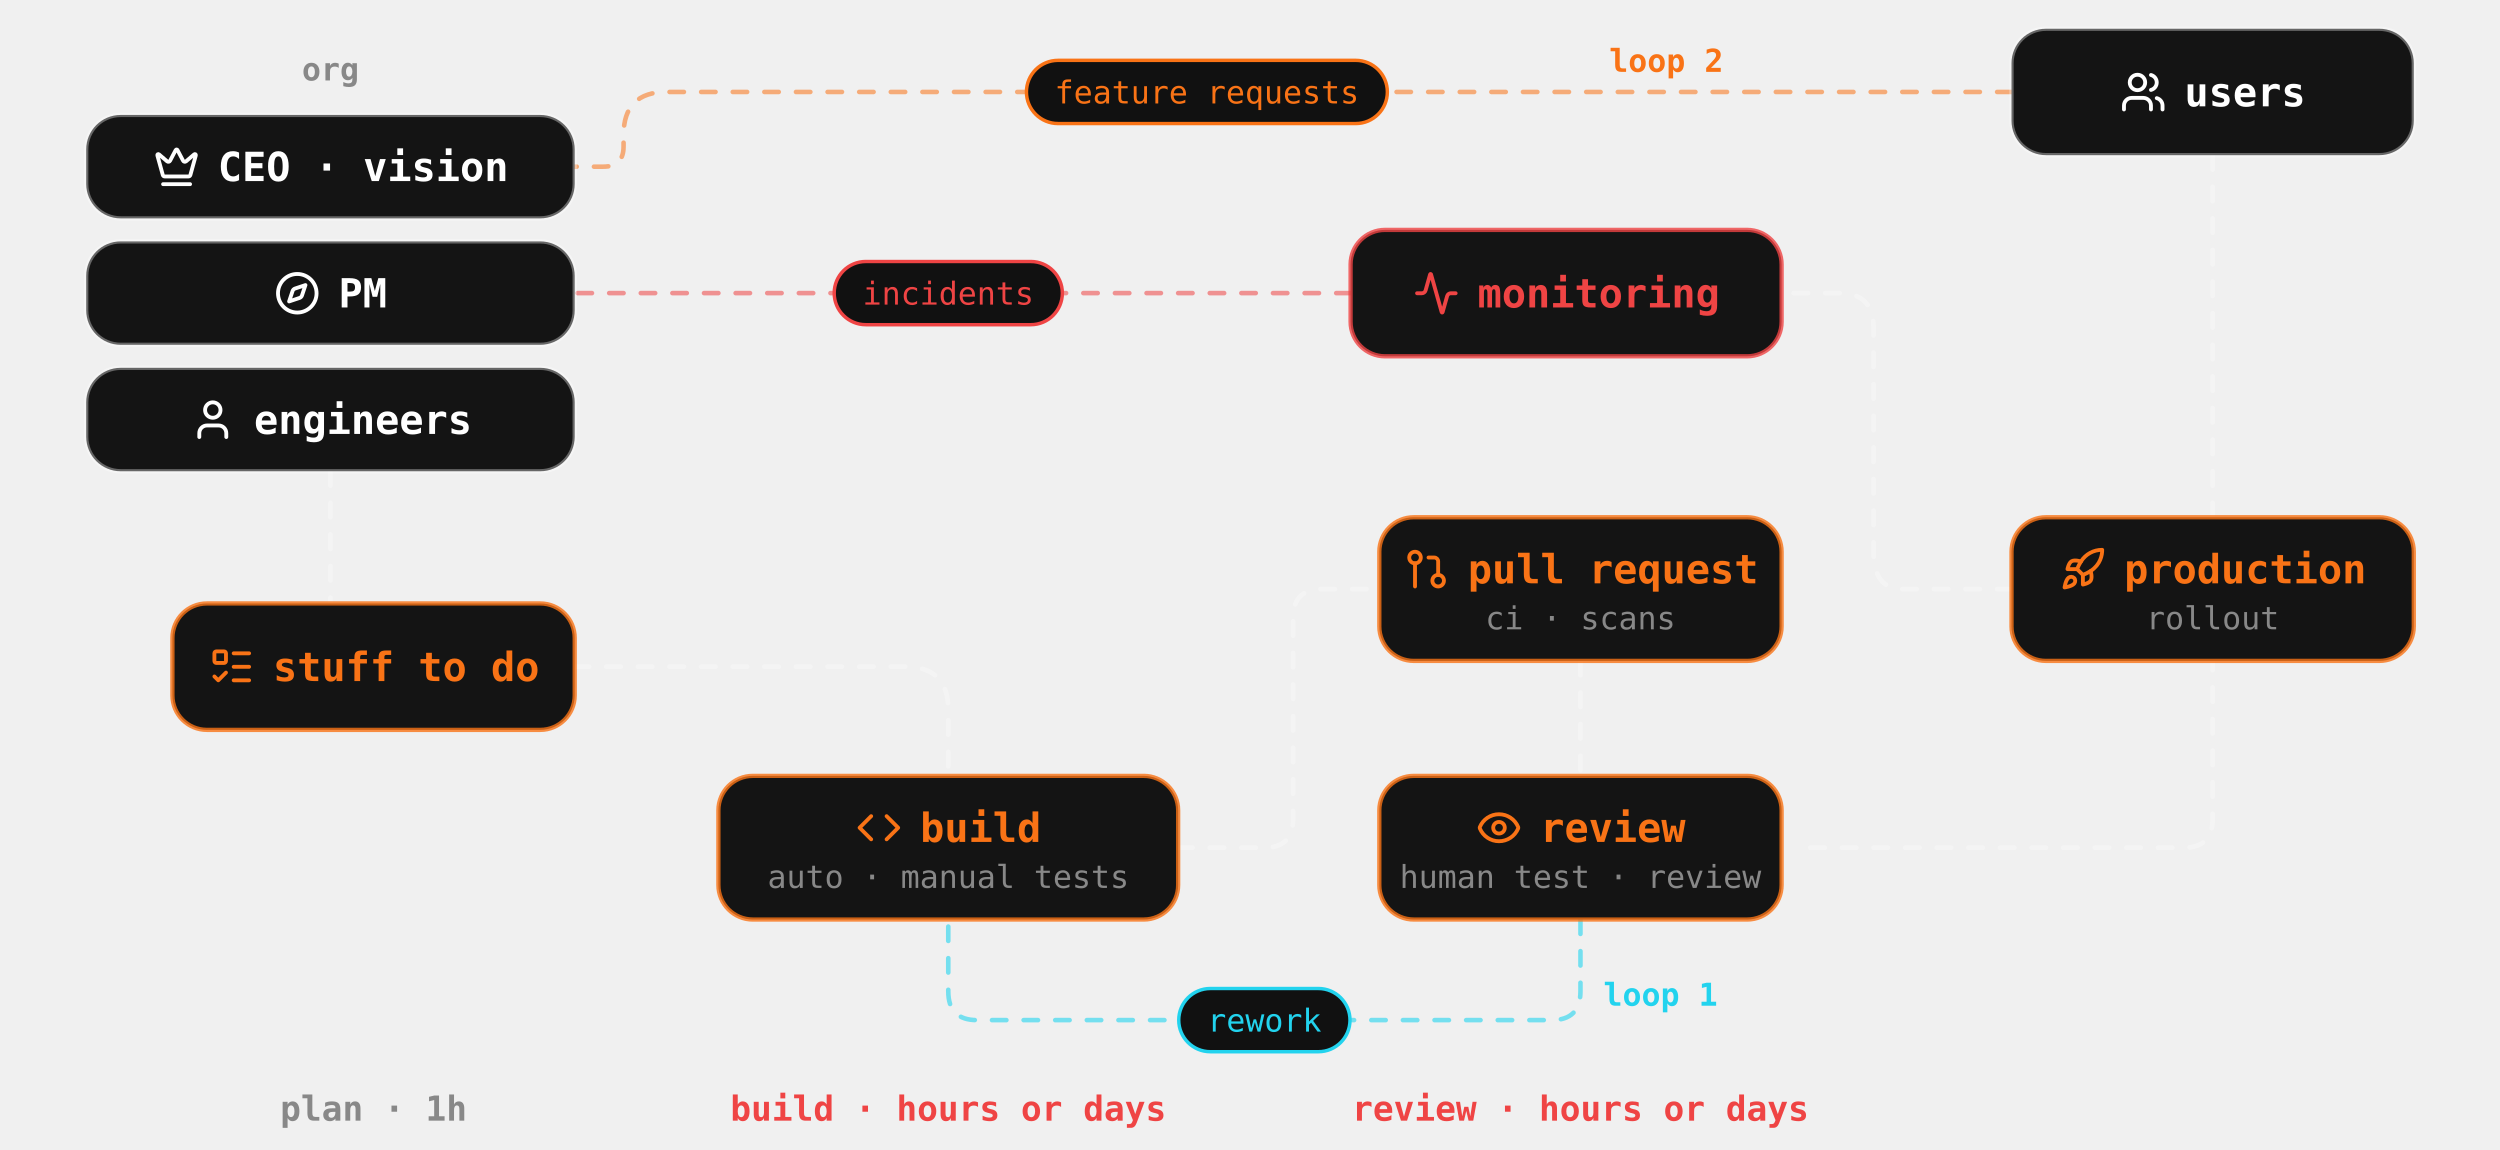
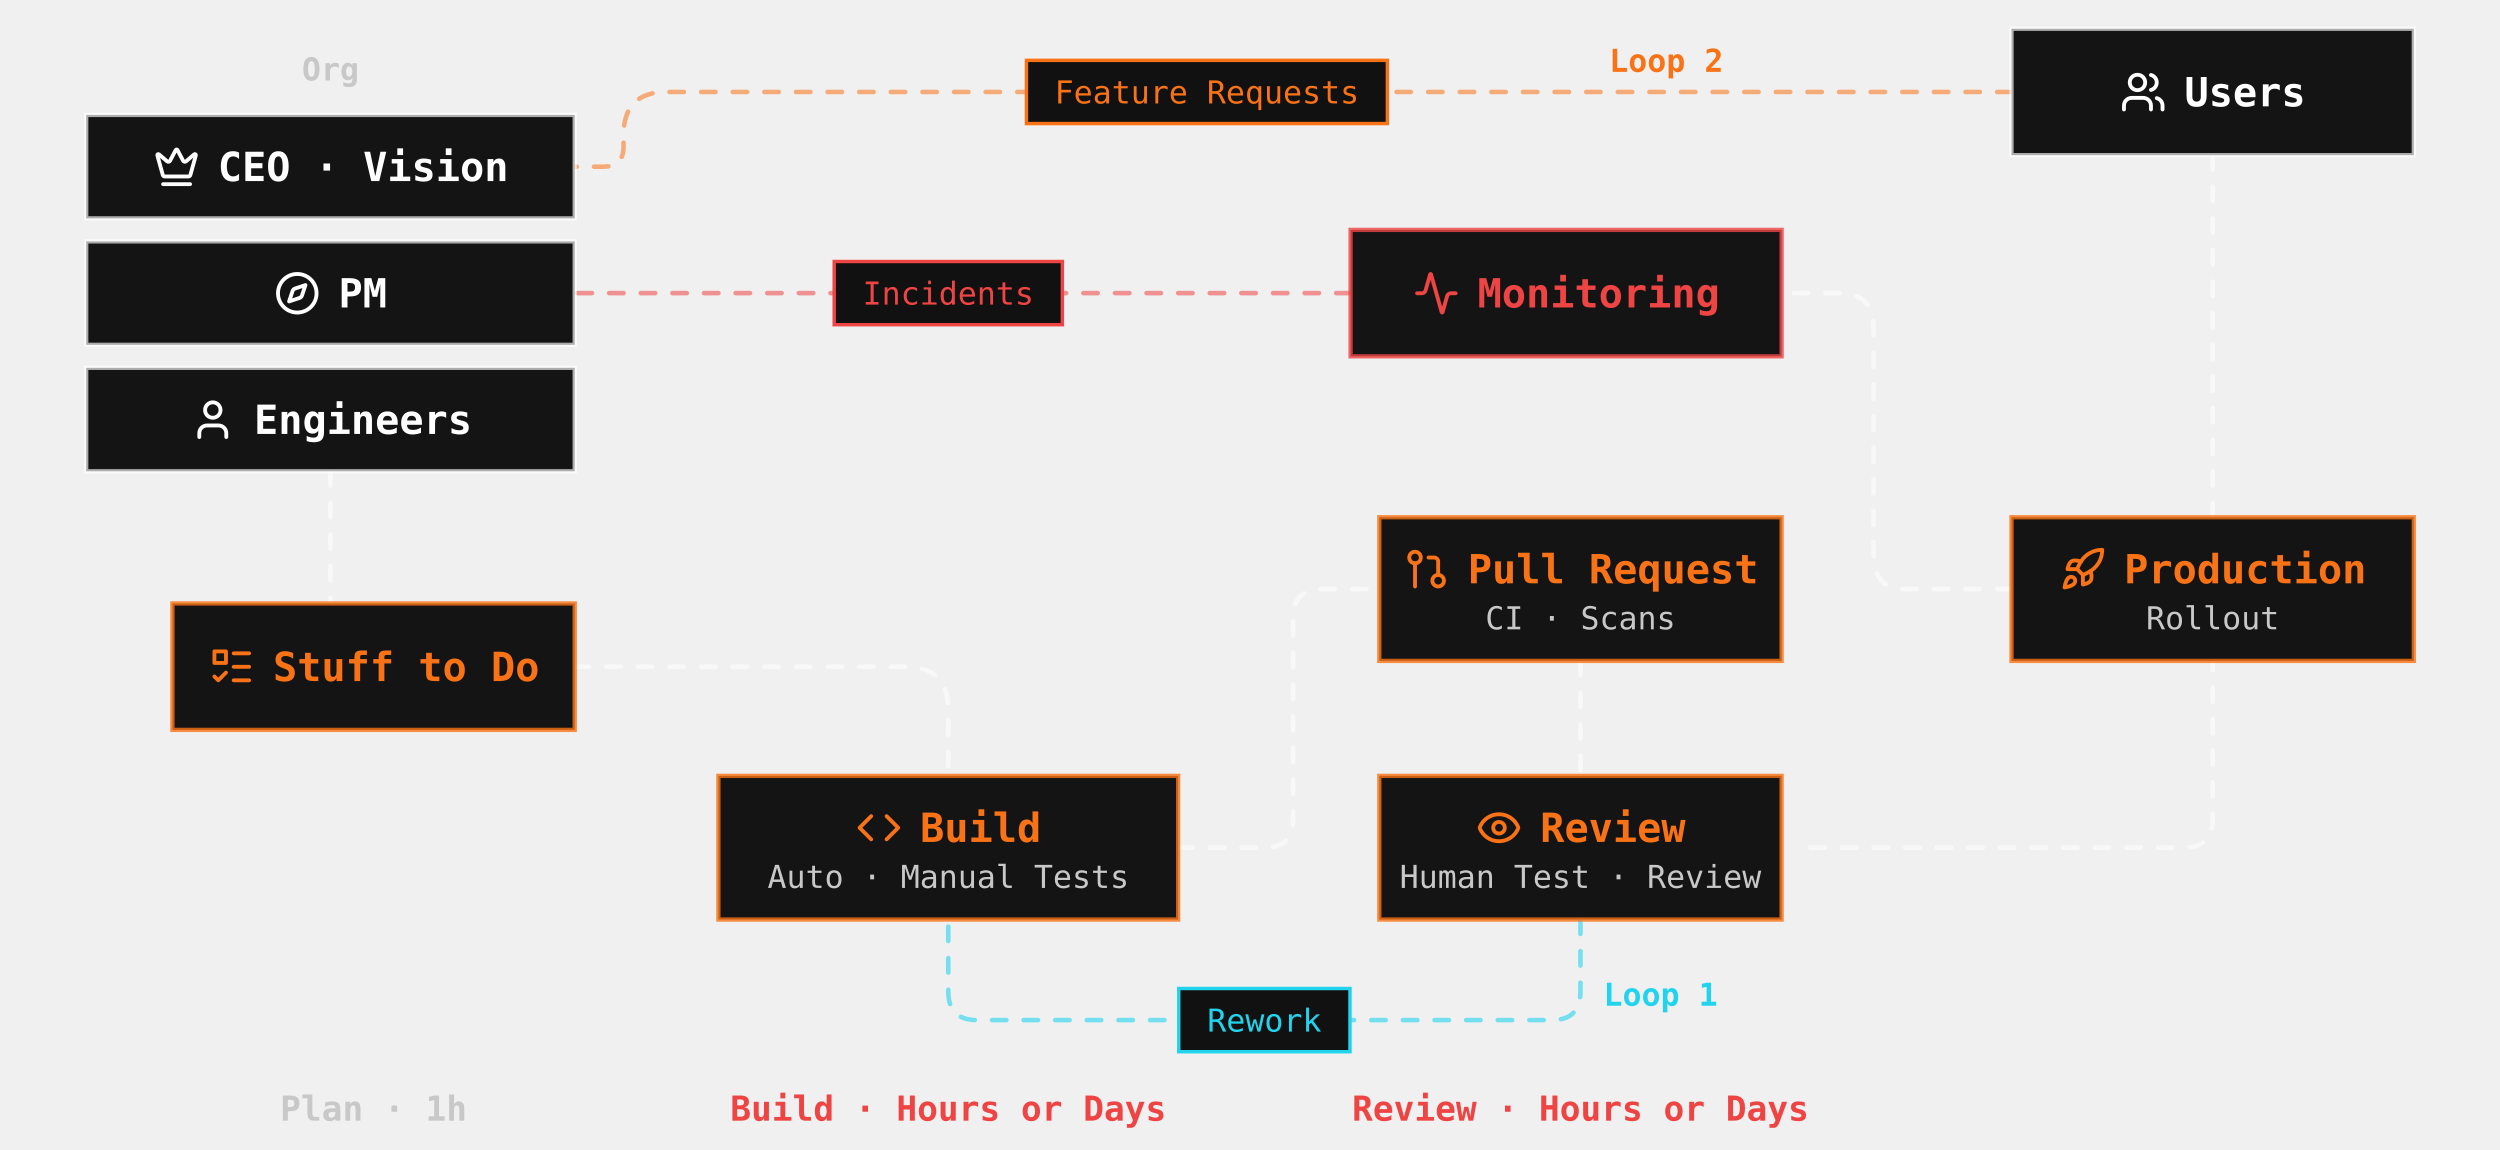
<svg xmlns="http://www.w3.org/2000/svg" viewBox="0 20 870 400" font-family="Space Mono, ui-monospace, Menlo, monospace">
  <defs>
    <path id="ep" d="M115 184 V230" />
    <path id="pb" d="M200 252 H315 Q330 252 330 267 V295" />
    <path id="bp" d="M410 315 H440 Q450 315 450 305 V235 Q450 225 460 225 H480" />
    <path id="pr" d="M550 250 V295" />
    <path id="rp" d="M630 315 H760 Q770 315 770 305 V245" />
    <path id="pu" d="M770 200 V70" />
    <path id="pm" d="M700 225 H662 Q652 225 652 212 V134 Q652 122 640 122 H620" />
    <path id="uo" d="M700 52 H232 Q217 52 217 67 V71 Q217 78 210 78 H190" />
    <path id="mo" d="M470 122 H190" />
    <path id="rb" d="M550 340 V365 Q550 375 540 375 H340 Q330 375 330 365 V335" />
  </defs>
-   <g fill="none" stroke="rgba(255,255,255,0.3)" stroke-width="1.6" stroke-dasharray="5 6" stroke-linecap="round">
+   <g fill="none" stroke="rgba(255,255,255,0.55)" stroke-width="1.6" stroke-dasharray="5 6" stroke-linecap="round">
    <use href="#ep" />
    <use href="#pb" />
    <use href="#bp" />
    <use href="#pr" />
    <use href="#rp" />
    <use href="#pu" />
    <use href="#pm" />
    <animate attributeName="stroke-dashoffset" from="0" to="-22" dur="1s" repeatCount="indefinite" />
  </g>
  <g fill="none" stroke="rgba(249,115,22,0.55)" stroke-width="1.6" stroke-dasharray="5 6" stroke-linecap="round">
    <use href="#uo" />
    <animate attributeName="stroke-dashoffset" from="0" to="-22" dur="1s" repeatCount="indefinite" />
  </g>
  <g fill="none" stroke="rgba(239,68,68,0.55)" stroke-width="1.6" stroke-dasharray="5 6" stroke-linecap="round">
    <use href="#mo" />
    <animate attributeName="stroke-dashoffset" from="0" to="-22" dur="1s" repeatCount="indefinite" />
  </g>
  <g fill="none" stroke="rgba(34,211,238,0.6)" stroke-width="1.6" stroke-dasharray="5 6" stroke-linecap="round">
    <use href="#rb" />
    <animate attributeName="stroke-dashoffset" from="0" to="-22" dur="1s" repeatCount="indefinite" />
  </g>
  <circle r="5" fill="#f97316">
    <animateMotion dur="2s" begin="-2.0s" repeatCount="indefinite" keyPoints="0;1;1" keyTimes="0;0.6;1" calcMode="linear">
      <mpath href="#ep" />
    </animateMotion>
  </circle>
  <circle r="5" fill="#f97316">
    <animateMotion dur="2s" begin="-1.67s" repeatCount="indefinite" keyPoints="0;1;1" keyTimes="0;0.6;1" calcMode="linear">
      <mpath href="#pb" />
    </animateMotion>
  </circle>
  <circle r="5" fill="#f97316">
    <animateMotion dur="2s" begin="-1.34s" repeatCount="indefinite" keyPoints="0;1;1" keyTimes="0;0.6;1" calcMode="linear">
      <mpath href="#bp" />
    </animateMotion>
  </circle>
  <circle r="5" fill="#f97316">
    <animateMotion dur="2s" begin="-1.01s" repeatCount="indefinite" keyPoints="0;1;1" keyTimes="0;0.6;1" calcMode="linear">
      <mpath href="#pr" />
    </animateMotion>
  </circle>
  <circle r="5" fill="#f97316">
    <animateMotion dur="2s" begin="-0.68s" repeatCount="indefinite" keyPoints="0;1;1" keyTimes="0;0.6;1" calcMode="linear">
      <mpath href="#rp" />
    </animateMotion>
  </circle>
  <circle r="5" fill="#f97316">
    <animateMotion dur="2s" begin="-0.35s" repeatCount="indefinite" keyPoints="0;1;1" keyTimes="0;0.6;1" calcMode="linear">
      <mpath href="#pu" />
    </animateMotion>
  </circle>
  <circle r="5" fill="#fff">
    <animateMotion dur="2.5s" begin="-1s" repeatCount="indefinite" keyPoints="0;1;1" keyTimes="0;0.6;1" calcMode="linear">
      <mpath href="#pm" />
    </animateMotion>
  </circle>
  <circle r="5" fill="#fff">
    <animateMotion dur="5s" begin="-2s" repeatCount="indefinite" keyPoints="0;1;1" keyTimes="0;0.6;1" calcMode="linear">
      <mpath href="#uo" />
    </animateMotion>
  </circle>
  <circle r="5" fill="#ef4444">
    <animateMotion dur="4s" begin="-1.5s" repeatCount="indefinite" keyPoints="0;1;1" keyTimes="0;0.6;1" calcMode="linear">
      <mpath href="#mo" />
    </animateMotion>
  </circle>
  <circle r="5" fill="#22d3ee">
    <animateMotion dur="6s" begin="-3s" repeatCount="indefinite" keyPoints="0;1;1" keyTimes="0;0.6;1" calcMode="linear">
      <mpath href="#rb" />
    </animateMotion>
  </circle>
-   <text x="115" y="48" text-anchor="middle" font-size="11" font-weight="700" fill="#888">org</text>
-   <rect x="30" y="60" width="170" height="36" rx="12" fill="#141414" stroke="#fff" stroke-width="1.5" stroke-opacity="0.35" />
+   <text x="115" y="48" text-anchor="middle" font-size="11" font-weight="700" fill="#c8c8c8">Org</text>
+   <rect x="30" y="60" width="170" height="36" rx="0" fill="#141414" stroke="#fff" stroke-width="1.5" stroke-opacity="0.65" />
  <g transform="translate(53.4 70.0) scale(0.671)" fill="none" stroke="#fff" stroke-width="2" stroke-linecap="round" stroke-linejoin="round">
    <path d="M11.562 3.266a.5.5 0 0 1 .876 0L15.39 8.87a1 1 0 0 0 1.516.294L21.183 5.5a.5.5 0 0 1 .798.519l-2.834 10.246a1 1 0 0 1-.956.734H5.81a1 1 0 0 1-.957-.734L2.02 6.02a.5.5 0 0 1 .798-.519l4.276 3.664a1 1 0 0 0 1.516-.294z" />
    <path d="M5 21h14" />
  </g>
-   <text x="75.8" y="83.0" font-size="14" font-weight="700" fill="#fff">CEO · vision</text>
-   <rect x="30" y="104" width="170" height="36" rx="12" fill="#141414" stroke="#fff" stroke-width="1.5" stroke-opacity="0.35" />
+   <text x="75.8" y="83.0" font-size="14" font-weight="700" fill="#fff">CEO · Vision</text>
+   <rect x="30" y="104" width="170" height="36" rx="0" fill="#141414" stroke="#fff" stroke-width="1.5" stroke-opacity="0.65" />
  <g transform="translate(95.4 114.0) scale(0.671)" fill="none" stroke="#fff" stroke-width="2" stroke-linecap="round" stroke-linejoin="round">
    <circle cx="12" cy="12" r="10" />
    <path d="m16.24 7.76-1.804 5.411a2 2 0 0 1-1.265 1.265L7.76 16.24l1.804-5.411a2 2 0 0 1 1.265-1.265z" />
  </g>
  <text x="117.8" y="127.0" font-size="14" font-weight="700" fill="#fff">PM</text>
-   <rect x="30" y="148" width="170" height="36" rx="12" fill="#141414" stroke="#fff" stroke-width="1.5" stroke-opacity="0.35" />
+   <rect x="30" y="148" width="170" height="36" rx="0" fill="#141414" stroke="#fff" stroke-width="1.5" stroke-opacity="0.65" />
  <g transform="translate(66.0 158.0) scale(0.671)" fill="none" stroke="#fff" stroke-width="2" stroke-linecap="round" stroke-linejoin="round">
    <path d="M19 21v-2a4 4 0 0 0-4-4H9a4 4 0 0 0-4 4v2" />
    <circle cx="12" cy="7" r="4" />
  </g>
-   <text x="88.4" y="171.0" font-size="14" font-weight="700" fill="#fff">engineers</text>
-   <rect x="60" y="230" width="140" height="44" rx="12" fill="#141414" stroke="#f97316" stroke-width="1.5" stroke-opacity="0.8" />
-   <rect x="60" y="230" width="140" height="44" rx="12" fill="rgba(249,115,22,0.1)" stroke="#f97316" stroke-width="1.5" opacity="0">
+   <text x="88.4" y="171.0" font-size="14" font-weight="700" fill="#fff">Engineers</text>
+   <rect x="60" y="230" width="140" height="44" rx="0" fill="#141414" stroke="#f97316" stroke-width="1.5" stroke-opacity="0.8" />
+   <rect x="60" y="230" width="140" height="44" rx="0" fill="rgba(249,115,22,0.1)" stroke="#f97316" stroke-width="1.5" opacity="0">
    <animate attributeName="opacity" values="0;0;0.7;0;0" keyTimes="0;0.6;0.62;0.85;1" dur="2s" begin="-1.67s" repeatCount="indefinite" />
  </rect>
  <g transform="translate(72.6 244.0) scale(0.671)" fill="none" stroke="#f97316" stroke-width="2" stroke-linecap="round" stroke-linejoin="round">
    <path d="M13 5h8" />
    <path d="M13 12h8" />
    <path d="M13 19h8" />
    <path d="m3 17 2 2 4-4" />
-     <rect x="3" y="4" width="6" height="6" rx="1" />
+     <rect x="3" y="4" width="6" height="6" rx="0" />
  </g>
-   <text x="95.0" y="257.0" font-size="14" font-weight="700" fill="#f97316">stuff to do</text>
-   <rect x="250" y="290" width="160" height="50" rx="12" fill="#141414" stroke="#f97316" stroke-width="1.5" stroke-opacity="0.8" />
-   <rect x="250" y="290" width="160" height="50" rx="12" fill="rgba(249,115,22,0.1)" stroke="#f97316" stroke-width="1.5" opacity="0">
+   <text x="95.0" y="257.0" font-size="14" font-weight="700" fill="#f97316">Stuff to Do</text>
+   <rect x="250" y="290" width="160" height="50" rx="0" fill="#141414" stroke="#f97316" stroke-width="1.5" stroke-opacity="0.8" />
+   <rect x="250" y="290" width="160" height="50" rx="0" fill="rgba(249,115,22,0.1)" stroke="#f97316" stroke-width="1.5" opacity="0">
    <animate attributeName="opacity" values="0;0;0.7;0;0" keyTimes="0;0.6;0.62;0.85;1" dur="2s" begin="-1.33s" repeatCount="indefinite" />
  </rect>
  <g transform="translate(297.8 300.0) scale(0.671)" fill="none" stroke="#f97316" stroke-width="2" stroke-linecap="round" stroke-linejoin="round">
    <path d="m16 18 6-6-6-6" />
    <path d="m8 6-6 6 6 6" />
  </g>
-   <text x="320.2" y="313.0" font-size="14" font-weight="700" fill="#f97316">build</text>
-   <text x="330.0" y="329.0" text-anchor="middle" font-size="11" fill="#888">auto · manual tests</text>
-   <rect x="480" y="200" width="140" height="50" rx="12" fill="#141414" stroke="#f97316" stroke-width="1.5" stroke-opacity="0.8" />
-   <rect x="480" y="200" width="140" height="50" rx="12" fill="rgba(249,115,22,0.1)" stroke="#f97316" stroke-width="1.5" opacity="0">
+   <text x="320.2" y="313.0" font-size="14" font-weight="700" fill="#f97316">Build</text>
+   <text x="330.0" y="329.0" text-anchor="middle" font-size="11" fill="#c8c8c8">Auto · Manual Tests</text>
+   <rect x="480" y="200" width="140" height="50" rx="0" fill="#141414" stroke="#f97316" stroke-width="1.5" stroke-opacity="0.8" />
+   <rect x="480" y="200" width="140" height="50" rx="0" fill="rgba(249,115,22,0.1)" stroke="#f97316" stroke-width="1.5" opacity="0">
    <animate attributeName="opacity" values="0;0;0.7;0;0" keyTimes="0;0.6;0.62;0.85;1" dur="2s" begin="-1.0s" repeatCount="indefinite" />
  </rect>
  <g transform="translate(488.4 210.0) scale(0.671)" fill="none" stroke="#f97316" stroke-width="2" stroke-linecap="round" stroke-linejoin="round">
    <circle cx="18" cy="18" r="3" />
    <circle cx="6" cy="6" r="3" />
    <path d="M13 6h3a2 2 0 0 1 2 2v7" />
    <line x1="6" x2="6" y1="9" y2="21" />
  </g>
-   <text x="510.8" y="223.0" font-size="14" font-weight="700" fill="#f97316">pull request</text>
-   <text x="550.0" y="239.0" text-anchor="middle" font-size="11" fill="#888">ci · scans</text>
-   <rect x="480" y="290" width="140" height="50" rx="12" fill="#141414" stroke="#f97316" stroke-width="1.5" stroke-opacity="0.8" />
-   <rect x="480" y="290" width="140" height="50" rx="12" fill="rgba(249,115,22,0.1)" stroke="#f97316" stroke-width="1.5" opacity="0">
+   <text x="510.8" y="223.0" font-size="14" font-weight="700" fill="#f97316">Pull Request</text>
+   <text x="550.0" y="239.0" text-anchor="middle" font-size="11" fill="#c8c8c8">CI · Scans</text>
+   <rect x="480" y="290" width="140" height="50" rx="0" fill="#141414" stroke="#f97316" stroke-width="1.5" stroke-opacity="0.8" />
+   <rect x="480" y="290" width="140" height="50" rx="0" fill="rgba(249,115,22,0.1)" stroke="#f97316" stroke-width="1.5" opacity="0">
    <animate attributeName="opacity" values="0;0;0.7;0;0" keyTimes="0;0.6;0.62;0.85;1" dur="2s" begin="-0.67s" repeatCount="indefinite" />
  </rect>
  <g transform="translate(513.6 300.0) scale(0.671)" fill="none" stroke="#f97316" stroke-width="2" stroke-linecap="round" stroke-linejoin="round">
    <path d="M2.062 12.348a1 1 0 0 1 0-.696 10.75 10.75 0 0 1 19.876 0 1 1 0 0 1 0 .696 10.75 10.75 0 0 1-19.876 0" />
    <circle cx="12" cy="12" r="3" />
  </g>
-   <text x="536.0" y="313.0" font-size="14" font-weight="700" fill="#f97316">review</text>
-   <text x="550.0" y="329.0" text-anchor="middle" font-size="11" fill="#888">human test · review</text>
-   <rect x="700" y="200" width="140" height="50" rx="12" fill="#141414" stroke="#f97316" stroke-width="1.5" stroke-opacity="0.8" />
-   <rect x="700" y="200" width="140" height="50" rx="12" fill="rgba(249,115,22,0.1)" stroke="#f97316" stroke-width="1.5" opacity="0">
+   <text x="536.0" y="313.0" font-size="14" font-weight="700" fill="#f97316">Review</text>
+   <text x="550.0" y="329.0" text-anchor="middle" font-size="11" fill="#c8c8c8">Human Test · Review</text>
+   <rect x="700" y="200" width="140" height="50" rx="0" fill="#141414" stroke="#f97316" stroke-width="1.5" stroke-opacity="0.8" />
+   <rect x="700" y="200" width="140" height="50" rx="0" fill="rgba(249,115,22,0.1)" stroke="#f97316" stroke-width="1.5" opacity="0">
    <animate attributeName="opacity" values="0;0;0.7;0;0" keyTimes="0;0.6;0.62;0.85;1" dur="2s" begin="-0.33s" repeatCount="indefinite" />
  </rect>
  <g transform="translate(716.8 210.0) scale(0.671)" fill="none" stroke="#f97316" stroke-width="2" stroke-linecap="round" stroke-linejoin="round">
    <path d="M12 15v5s3.03-.55 4-2c1.08-1.62 0-5 0-5" />
    <path d="M4.5 16.5c-1.5 1.26-2 5-2 5s3.74-.5 5-2c.71-.84.7-2.13-.09-2.91a2.18 2.18 0 0 0-2.91-.09" />
    <path d="M9 12a22 22 0 0 1 2-3.95A12.88 12.88 0 0 1 22 2c0 2.72-.78 7.5-6 11a22.4 22.4 0 0 1-4 2z" />
    <path d="M9 12H4s.55-3.03 2-4c1.62-1.08 5 .05 5 .05" />
  </g>
-   <text x="739.2" y="223.0" font-size="14" font-weight="700" fill="#f97316">production</text>
-   <text x="770.0" y="239.0" text-anchor="middle" font-size="11" fill="#888">rollout</text>
-   <rect x="700" y="30" width="140" height="44" rx="12" fill="#141414" stroke="#fff" stroke-width="1.5" stroke-opacity="0.35" />
+   <text x="739.2" y="223.0" font-size="14" font-weight="700" fill="#f97316">Production</text>
+   <text x="770.0" y="239.0" text-anchor="middle" font-size="11" fill="#c8c8c8">Rollout</text>
+   <rect x="700" y="30" width="140" height="44" rx="0" fill="#141414" stroke="#fff" stroke-width="1.5" stroke-opacity="0.65" />
  <g transform="translate(737.8 44.0) scale(0.671)" fill="none" stroke="#fff" stroke-width="2" stroke-linecap="round" stroke-linejoin="round">
    <path d="M16 21v-2a4 4 0 0 0-4-4H6a4 4 0 0 0-4 4v2" />
    <path d="M16 3.128a4 4 0 0 1 0 7.744" />
    <path d="M22 21v-2a4 4 0 0 0-3-3.87" />
    <circle cx="9" cy="7" r="4" />
  </g>
-   <text x="760.2" y="57.0" font-size="14" font-weight="700" fill="#fff">users</text>
-   <rect x="470" y="100" width="150" height="44" rx="12" fill="#141414" stroke="#ef4444" stroke-width="1.5" stroke-opacity="0.8" />
+   <text x="760.2" y="57.0" font-size="14" font-weight="700" fill="#fff">Users</text>
+   <rect x="470" y="100" width="150" height="44" rx="0" fill="#141414" stroke="#ef4444" stroke-width="1.5" stroke-opacity="0.8" />
  <g transform="translate(491.8 114.0) scale(0.671)" fill="none" stroke="#ef4444" stroke-width="2" stroke-linecap="round" stroke-linejoin="round">
    <path d="M22 12h-2.48a2 2 0 0 0-1.93 1.46l-2.35 8.36a.25.25 0 0 1-.48 0L9.24 2.18a.25.25 0 0 0-.48 0l-2.35 8.36A2 2 0 0 1 4.49 12H2" />
  </g>
-   <text x="514.2" y="127.0" font-size="14" font-weight="700" fill="#ef4444">monitoring</text>
-   <rect x="357.2" y="41" width="125.6" height="22" rx="11" fill="#111" stroke="#f97316" stroke-width="1.2" />
-   <text x="420.0" y="56" text-anchor="middle" font-size="11" fill="#f97316">feature requests</text>
-   <rect x="290.3" y="111" width="79.4" height="22" rx="11" fill="#111" stroke="#ef4444" stroke-width="1.2" />
-   <text x="330.0" y="126" text-anchor="middle" font-size="11" fill="#ef4444">incidents</text>
-   <rect x="410.2" y="364" width="59.6" height="22" rx="11" fill="#111" stroke="#22d3ee" stroke-width="1.2" />
-   <text x="440.0" y="379" text-anchor="middle" font-size="11" fill="#22d3ee">rework</text>
-   <text x="560" y="45" font-size="11" font-weight="700" fill="#f97316">loop 2</text>
-   <text x="558" y="370" font-size="11" font-weight="700" fill="#22d3ee">loop 1</text>
-   <text x="130" y="410" text-anchor="middle" font-size="12" font-weight="700" fill="#888">plan · 1h</text>
-   <text x="330" y="410" text-anchor="middle" font-size="12" font-weight="700" fill="#ef4444">build · hours or days</text>
-   <text x="550" y="410" text-anchor="middle" font-size="12" font-weight="700" fill="#ef4444">review · hours or days</text>
+   <text x="514.2" y="127.0" font-size="14" font-weight="700" fill="#ef4444">Monitoring</text>
+   <rect x="357.2" y="41" width="125.6" height="22" rx="0" fill="#111" stroke="#f97316" stroke-width="1.2" />
+   <text x="420.0" y="56" text-anchor="middle" font-size="11" fill="#f97316">Feature Requests</text>
+   <rect x="290.3" y="111" width="79.4" height="22" rx="0" fill="#111" stroke="#ef4444" stroke-width="1.2" />
+   <text x="330.0" y="126" text-anchor="middle" font-size="11" fill="#ef4444">Incidents</text>
+   <rect x="410.2" y="364" width="59.6" height="22" rx="0" fill="#111" stroke="#22d3ee" stroke-width="1.2" />
+   <text x="440.0" y="379" text-anchor="middle" font-size="11" fill="#22d3ee">Rework</text>
+   <text x="560" y="45" font-size="11" font-weight="700" fill="#f97316">Loop 2</text>
+   <text x="558" y="370" font-size="11" font-weight="700" fill="#22d3ee">Loop 1</text>
+   <text x="130" y="410" text-anchor="middle" font-size="12" font-weight="700" fill="#c8c8c8">Plan · 1h</text>
+   <text x="330" y="410" text-anchor="middle" font-size="12" font-weight="700" fill="#ef4444">Build · Hours or Days</text>
+   <text x="550" y="410" text-anchor="middle" font-size="12" font-weight="700" fill="#ef4444">Review · Hours or Days</text>
</svg>
